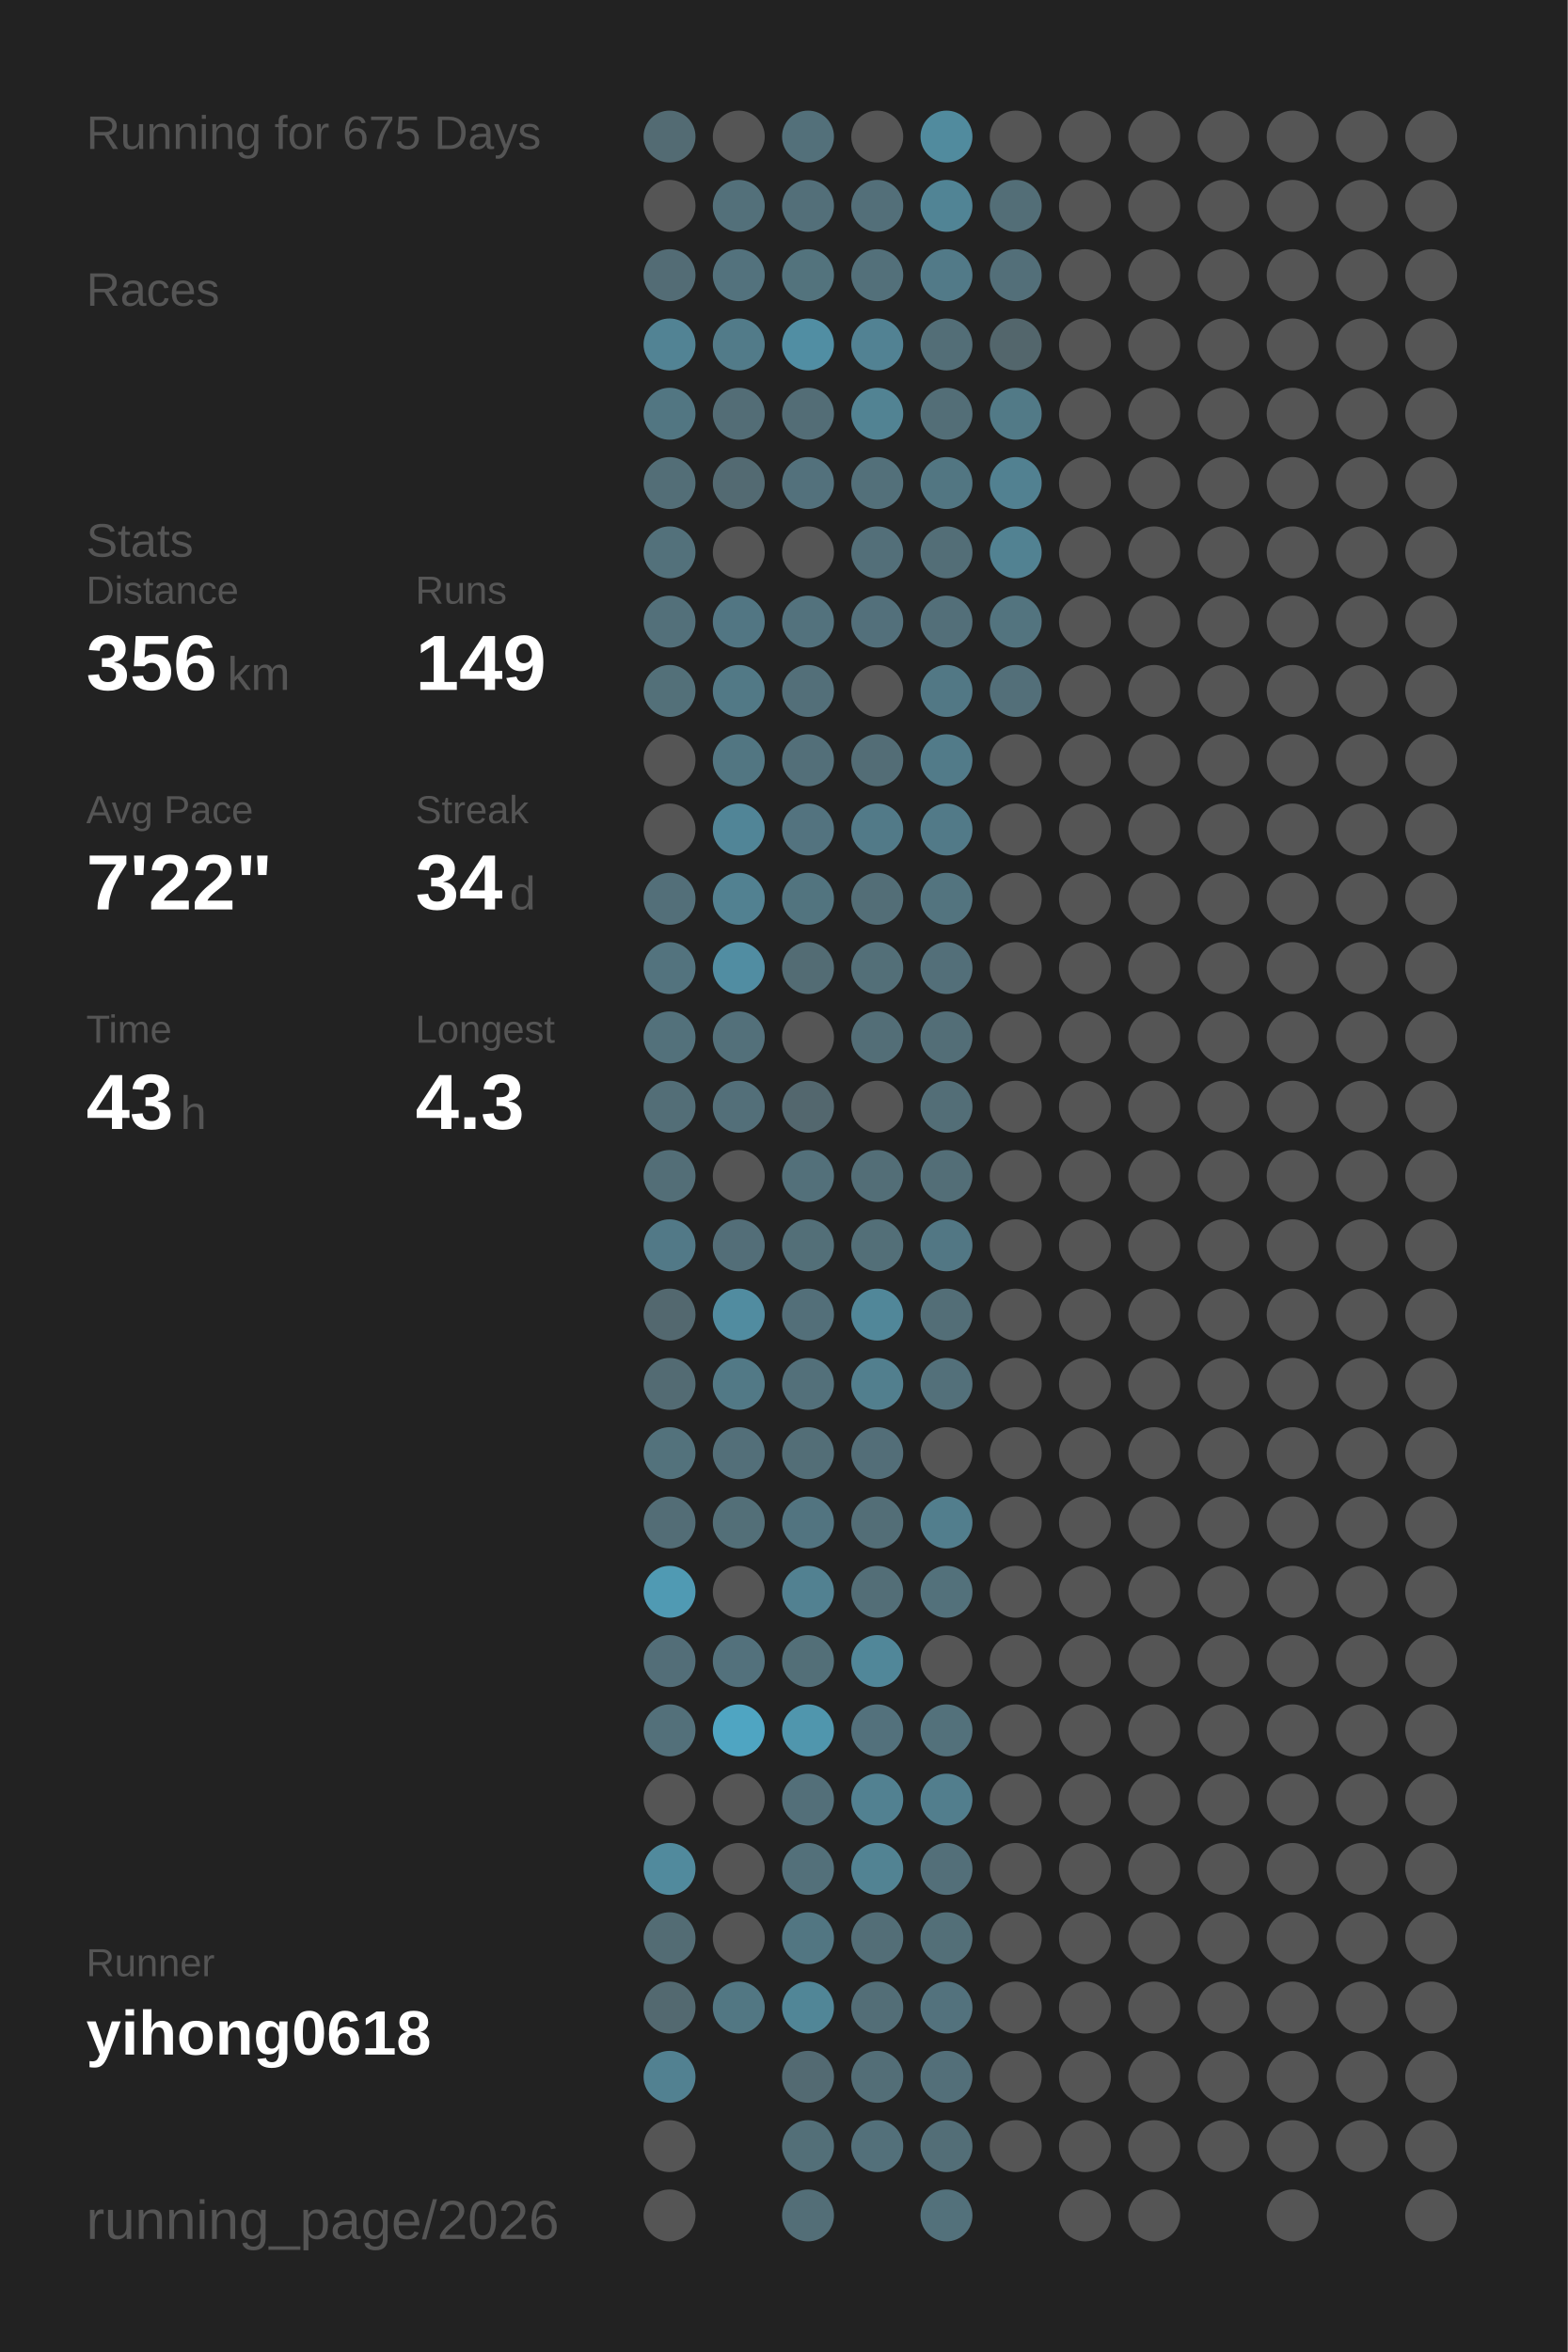
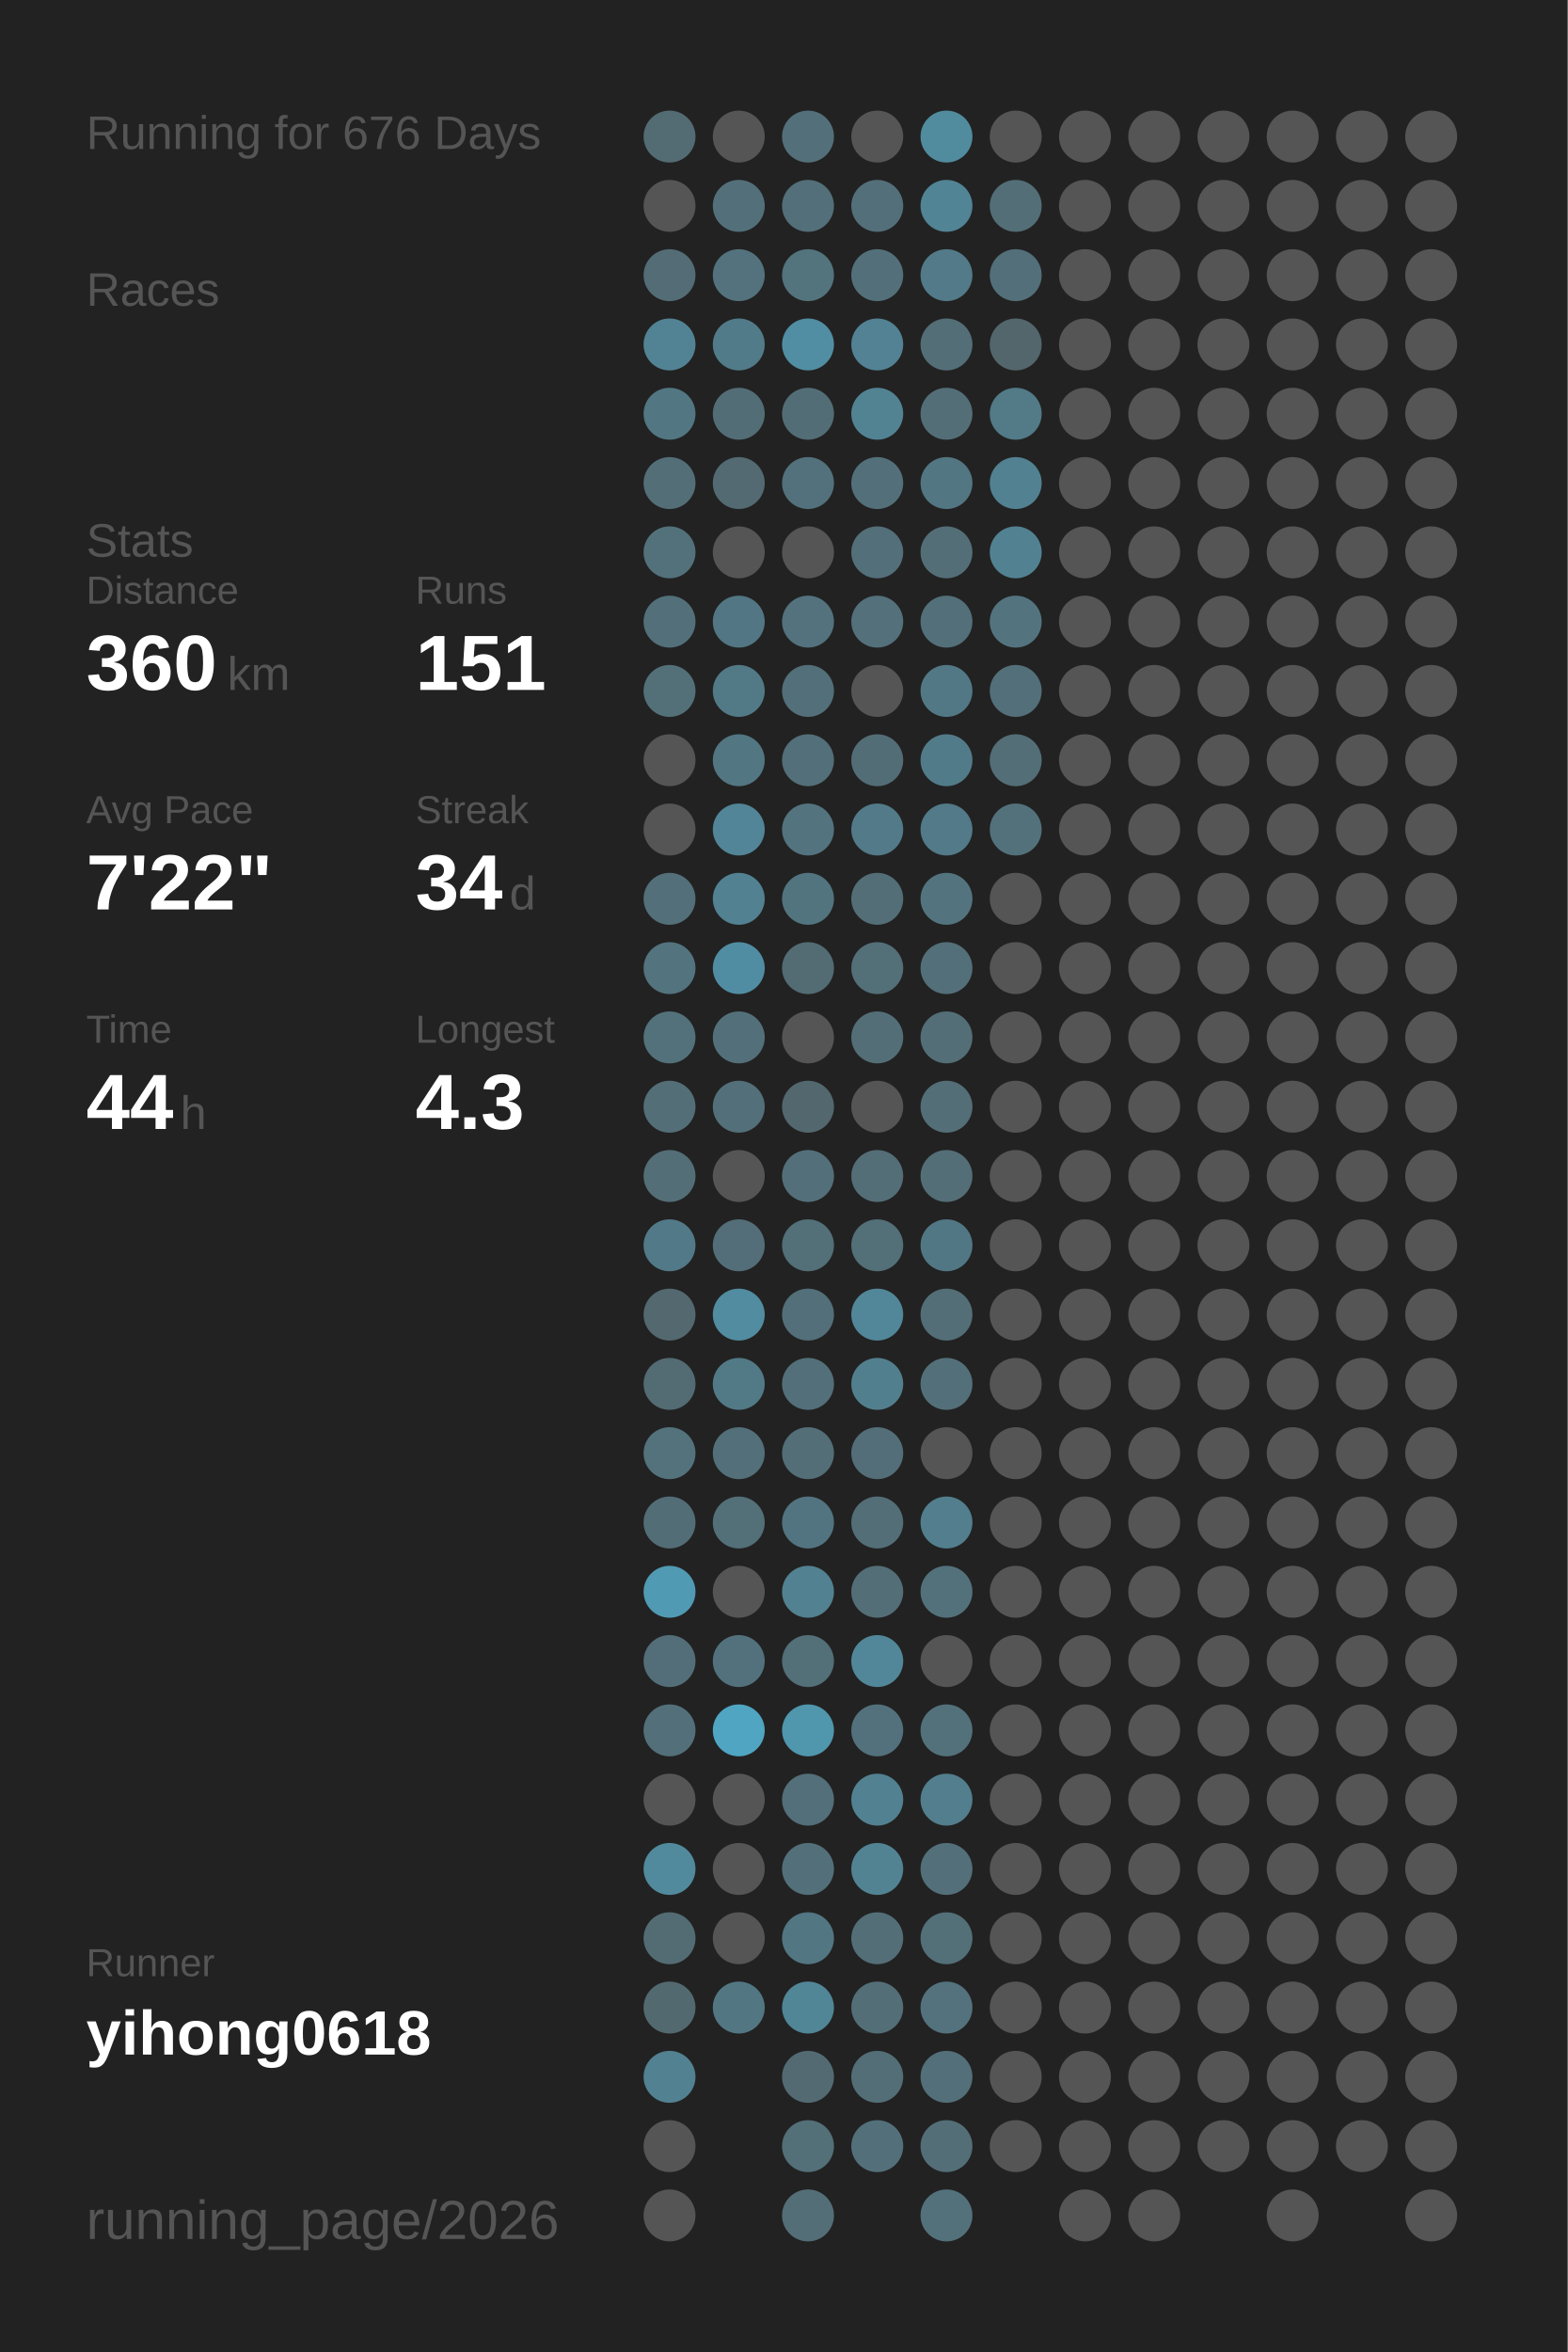
<svg xmlns="http://www.w3.org/2000/svg" baseProfile="full" height="300mm" version="1.1" viewBox="0,0,200,300" width="200mm">
  <defs />
  <rect fill="#222222" height="300" width="200" x="0" y="0" />
-   <text fill="#555555" style="font-size:6px; font-family:Arial;" x="11" y="19">Running for 675 Days</text>
+   <text fill="#555555" style="font-size:6px; font-family:Arial;" x="11" y="19">Running for 676 Days</text>
  <text fill="#555555" style="font-size:6px; font-family:Arial;" x="11" y="39">Races</text>
  <text fill="#555555" style="font-size:6px; font-family:Arial;" x="11" y="71">Stats</text>
  <text fill="#555555" style="font-size:5px; font-family:Arial;" x="11" y="77">Distance</text>
-   <text fill="#FFFFFF" style="font-size:10px; font-family:Arial; font-weight:bold;" x="11" y="88">356</text>
+   <text fill="#FFFFFF" style="font-size:10px; font-family:Arial; font-weight:bold;" x="11" y="88">360</text>
  <text fill="#555555" style="font-size:6px; font-family:Arial;" x="29" y="88">km</text>
  <text fill="#555555" style="font-size:5px; font-family:Arial;" x="53" y="77">Runs</text>
-   <text fill="#FFFFFF" style="font-size:10px; font-family:Arial; font-weight:bold;" x="53" y="88">149</text>
+   <text fill="#FFFFFF" style="font-size:10px; font-family:Arial; font-weight:bold;" x="53" y="88">151</text>
  <text fill="#555555" style="font-size:5px; font-family:Arial;" x="11" y="105">Avg Pace</text>
  <text fill="#FFFFFF" style="font-size:10px; font-family:Arial; font-weight:bold;" x="11" y="116">7'22"</text>
  <text fill="#555555" style="font-size:5px; font-family:Arial;" x="53" y="105">Streak</text>
  <text fill="#FFFFFF" style="font-size:10px; font-family:Arial; font-weight:bold;" x="53" y="116">34</text>
  <text fill="#555555" style="font-size:6px; font-family:Arial;" x="65" y="116">d</text>
  <text fill="#555555" style="font-size:5px; font-family:Arial;" x="11" y="133">Time</text>
-   <text fill="#FFFFFF" style="font-size:10px; font-family:Arial; font-weight:bold;" x="11" y="144">43</text>
+   <text fill="#FFFFFF" style="font-size:10px; font-family:Arial; font-weight:bold;" x="11" y="144">44</text>
  <text fill="#555555" style="font-size:6px; font-family:Arial;" x="23" y="144">h</text>
  <text fill="#555555" style="font-size:5px; font-family:Arial;" x="53" y="133">Longest</text>
  <text fill="#FFFFFF" style="font-size:10px; font-family:Arial; font-weight:bold;" x="53" y="144">4.3</text>
  <text fill="#555555" style="font-size:5px; font-family:Arial;" x="11" y="252.065">Runner</text>
  <text fill="#FFFFFF" style="font-size:8px; font-family:Arial; font-weight:bold;" x="11" y="262.065">yihong0618</text>
  <text fill="#555555" style="font-size:7px; font-family:Arial;" x="11" y="285.581">running_page/2026</text>
  <circle cx="85.417" cy="17.419" fill="#536b73" r="3.312" />
  <circle cx="85.417" cy="26.258" fill="#555555" r="3.312" />
  <circle cx="85.417" cy="35.097" fill="#536c75" r="3.312" />
  <circle cx="85.417" cy="43.935" fill="#528394" r="3.312" />
  <circle cx="85.417" cy="52.774" fill="#527682" r="3.312" />
  <circle cx="85.417" cy="61.613" fill="#536e77" r="3.312" />
  <circle cx="85.417" cy="70.452" fill="#53717b" r="3.312" />
  <circle cx="85.417" cy="79.29" fill="#53707a" r="3.312" />
  <circle cx="85.417" cy="88.129" fill="#537079" r="3.312" />
  <circle cx="85.417" cy="96.968" fill="#555555" r="3.312" />
  <circle cx="85.417" cy="105.806" fill="#555555" r="3.312" />
  <circle cx="85.417" cy="114.645" fill="#536f79" r="3.312" />
  <circle cx="85.417" cy="123.484" fill="#53737e" r="3.312" />
  <circle cx="85.417" cy="132.323" fill="#53717b" r="3.312" />
  <circle cx="85.417" cy="141.161" fill="#536e77" r="3.312" />
  <circle cx="85.417" cy="150" fill="#536e77" r="3.312" />
  <circle cx="85.417" cy="158.839" fill="#527987" r="3.312" />
  <circle cx="85.417" cy="167.677" fill="#53686f" r="3.312" />
  <circle cx="85.417" cy="176.516" fill="#536b73" r="3.312" />
  <circle cx="85.417" cy="185.355" fill="#53727c" r="3.312" />
  <circle cx="85.417" cy="194.194" fill="#536d76" r="3.312" />
  <circle cx="85.417" cy="203.032" fill="#509ab3" r="3.312" />
  <circle cx="85.417" cy="211.871" fill="#536e78" r="3.312" />
  <circle cx="85.417" cy="220.71" fill="#53707a" r="3.312" />
  <circle cx="85.417" cy="229.548" fill="#555555" r="3.312" />
  <circle cx="85.417" cy="238.387" fill="#518a9d" r="3.312" />
  <circle cx="85.417" cy="247.226" fill="#536c74" r="3.312" />
  <circle cx="85.417" cy="256.065" fill="#536970" r="3.312" />
  <circle cx="85.417" cy="264.903" fill="#528191" r="3.312" />
  <circle cx="85.417" cy="273.742" fill="#555555" r="3.312" />
  <circle cx="85.417" cy="282.581" fill="#555555" r="3.312" />
  <circle cx="94.25" cy="17.419" fill="#555555" r="3.312" />
  <circle cx="94.25" cy="26.258" fill="#53707a" r="3.312" />
  <circle cx="94.25" cy="35.097" fill="#53727d" r="3.312" />
  <circle cx="94.25" cy="43.935" fill="#527b89" r="3.312" />
  <circle cx="94.25" cy="52.774" fill="#536d76" r="3.312" />
  <circle cx="94.25" cy="61.613" fill="#536a72" r="3.312" />
  <circle cx="94.25" cy="70.452" fill="#555555" r="3.312" />
  <circle cx="94.25" cy="79.29" fill="#527683" r="3.312" />
  <circle cx="94.25" cy="88.129" fill="#527986" r="3.312" />
  <circle cx="94.25" cy="96.968" fill="#527682" r="3.312" />
  <circle cx="94.25" cy="105.806" fill="#518597" r="3.312" />
  <circle cx="94.25" cy="114.645" fill="#528191" r="3.312" />
  <circle cx="94.25" cy="123.484" fill="#518da2" r="3.312" />
  <circle cx="94.25" cy="132.323" fill="#53707a" r="3.312" />
  <circle cx="94.25" cy="141.161" fill="#536f79" r="3.312" />
  <circle cx="94.25" cy="150" fill="#555555" r="3.312" />
  <circle cx="94.25" cy="158.839" fill="#536e78" r="3.312" />
  <circle cx="94.25" cy="167.677" fill="#518ca0" r="3.312" />
  <circle cx="94.25" cy="176.516" fill="#527986" r="3.312" />
  <circle cx="94.25" cy="185.355" fill="#536f79" r="3.312" />
  <circle cx="94.25" cy="194.194" fill="#536f78" r="3.312" />
  <circle cx="94.25" cy="203.032" fill="#555555" r="3.312" />
  <circle cx="94.25" cy="211.871" fill="#53717c" r="3.312" />
  <circle cx="94.25" cy="220.71" fill="#4fa5c2" r="3.312" />
  <circle cx="94.25" cy="229.548" fill="#555555" r="3.312" />
  <circle cx="94.25" cy="238.387" fill="#555555" r="3.312" />
  <circle cx="94.25" cy="247.226" fill="#555555" r="3.312" />
  <circle cx="94.25" cy="256.065" fill="#527783" r="3.312" />
  <circle cx="103.083" cy="17.419" fill="#53707a" r="3.312" />
  <circle cx="103.083" cy="26.258" fill="#536f79" r="3.312" />
  <circle cx="103.083" cy="35.097" fill="#53737d" r="3.312" />
  <circle cx="103.083" cy="43.935" fill="#518ea3" r="3.312" />
  <circle cx="103.083" cy="52.774" fill="#536d76" r="3.312" />
  <circle cx="103.083" cy="61.613" fill="#53717c" r="3.312" />
  <circle cx="103.083" cy="70.452" fill="#555555" r="3.312" />
  <circle cx="103.083" cy="79.29" fill="#53727d" r="3.312" />
  <circle cx="103.083" cy="88.129" fill="#536f79" r="3.312" />
  <circle cx="103.083" cy="96.968" fill="#536f79" r="3.312" />
  <circle cx="103.083" cy="105.806" fill="#53737f" r="3.312" />
  <circle cx="103.083" cy="114.645" fill="#52747f" r="3.312" />
  <circle cx="103.083" cy="123.484" fill="#536c74" r="3.312" />
  <circle cx="103.083" cy="132.323" fill="#555555" r="3.312" />
  <circle cx="103.083" cy="141.161" fill="#53676e" r="3.312" />
  <circle cx="103.083" cy="150" fill="#53707a" r="3.312" />
  <circle cx="103.083" cy="158.839" fill="#536f78" r="3.312" />
  <circle cx="103.083" cy="167.677" fill="#536f79" r="3.312" />
  <circle cx="103.083" cy="176.516" fill="#53707a" r="3.312" />
  <circle cx="103.083" cy="185.355" fill="#536e77" r="3.312" />
  <circle cx="103.083" cy="194.194" fill="#527480" r="3.312" />
  <circle cx="103.083" cy="203.032" fill="#528191" r="3.312" />
  <circle cx="103.083" cy="211.871" fill="#536f78" r="3.312" />
  <circle cx="103.083" cy="220.71" fill="#5096ad" r="3.312" />
  <circle cx="103.083" cy="229.548" fill="#536f79" r="3.312" />
  <circle cx="103.083" cy="238.387" fill="#53707a" r="3.312" />
  <circle cx="103.083" cy="247.226" fill="#527682" r="3.312" />
  <circle cx="103.083" cy="256.065" fill="#518697" r="3.312" />
  <circle cx="103.083" cy="264.903" fill="#536a72" r="3.312" />
  <circle cx="103.083" cy="273.742" fill="#536f78" r="3.312" />
  <circle cx="103.083" cy="282.581" fill="#536e77" r="3.312" />
  <circle cx="111.917" cy="17.419" fill="#555555" r="3.312" />
  <circle cx="111.917" cy="26.258" fill="#536f79" r="3.312" />
  <circle cx="111.917" cy="35.097" fill="#53707a" r="3.312" />
  <circle cx="111.917" cy="43.935" fill="#528293" r="3.312" />
  <circle cx="111.917" cy="52.774" fill="#528393" r="3.312" />
  <circle cx="111.917" cy="61.613" fill="#53707a" r="3.312" />
  <circle cx="111.917" cy="70.452" fill="#536f79" r="3.312" />
  <circle cx="111.917" cy="79.29" fill="#53707b" r="3.312" />
  <circle cx="111.917" cy="88.129" fill="#555555" r="3.312" />
  <circle cx="111.917" cy="96.968" fill="#536d76" r="3.312" />
  <circle cx="111.917" cy="105.806" fill="#527a88" r="3.312" />
  <circle cx="111.917" cy="114.645" fill="#536e77" r="3.312" />
  <circle cx="111.917" cy="123.484" fill="#536f78" r="3.312" />
  <circle cx="111.917" cy="132.323" fill="#536e77" r="3.312" />
  <circle cx="111.917" cy="141.161" fill="#555555" r="3.312" />
  <circle cx="111.917" cy="150" fill="#536e77" r="3.312" />
  <circle cx="111.917" cy="158.839" fill="#536f78" r="3.312" />
  <circle cx="111.917" cy="167.677" fill="#518799" r="3.312" />
  <circle cx="111.917" cy="176.516" fill="#527f8e" r="3.312" />
  <circle cx="111.917" cy="185.355" fill="#536e78" r="3.312" />
  <circle cx="111.917" cy="194.194" fill="#536e77" r="3.312" />
  <circle cx="111.917" cy="203.032" fill="#536e77" r="3.312" />
  <circle cx="111.917" cy="211.871" fill="#518799" r="3.312" />
  <circle cx="111.917" cy="220.71" fill="#53717c" r="3.312" />
  <circle cx="111.917" cy="229.548" fill="#528191" r="3.312" />
  <circle cx="111.917" cy="238.387" fill="#528393" r="3.312" />
  <circle cx="111.917" cy="247.226" fill="#536e77" r="3.312" />
  <circle cx="111.917" cy="256.065" fill="#536e77" r="3.312" />
  <circle cx="111.917" cy="264.903" fill="#536e77" r="3.312" />
  <circle cx="111.917" cy="273.742" fill="#53707a" r="3.312" />
  <circle cx="120.75" cy="17.419" fill="#518b9e" r="3.312" />
  <circle cx="120.75" cy="26.258" fill="#518495" r="3.312" />
  <circle cx="120.75" cy="35.097" fill="#527a88" r="3.312" />
  <circle cx="120.75" cy="43.935" fill="#536e77" r="3.312" />
  <circle cx="120.75" cy="52.774" fill="#536e77" r="3.312" />
  <circle cx="120.75" cy="61.613" fill="#527682" r="3.312" />
  <circle cx="120.75" cy="70.452" fill="#536e77" r="3.312" />
  <circle cx="120.75" cy="79.29" fill="#536f79" r="3.312" />
  <circle cx="120.75" cy="88.129" fill="#527885" r="3.312" />
  <circle cx="120.75" cy="96.968" fill="#527b89" r="3.312" />
  <circle cx="120.75" cy="105.806" fill="#527a88" r="3.312" />
  <circle cx="120.75" cy="114.645" fill="#53747f" r="3.312" />
  <circle cx="120.75" cy="123.484" fill="#536f79" r="3.312" />
  <circle cx="120.75" cy="132.323" fill="#536e77" r="3.312" />
  <circle cx="120.75" cy="141.161" fill="#536e77" r="3.312" />
  <circle cx="120.75" cy="150" fill="#536e77" r="3.312" />
  <circle cx="120.75" cy="158.839" fill="#527784" r="3.312" />
  <circle cx="120.75" cy="167.677" fill="#536e77" r="3.312" />
  <circle cx="120.75" cy="176.516" fill="#53707a" r="3.312" />
  <circle cx="120.75" cy="185.355" fill="#555555" r="3.312" />
  <circle cx="120.75" cy="194.194" fill="#527e8d" r="3.312" />
  <circle cx="120.75" cy="203.032" fill="#53717b" r="3.312" />
  <circle cx="120.75" cy="211.871" fill="#555555" r="3.312" />
  <circle cx="120.75" cy="220.71" fill="#53717b" r="3.312" />
  <circle cx="120.75" cy="229.548" fill="#527e8d" r="3.312" />
  <circle cx="120.75" cy="238.387" fill="#536f79" r="3.312" />
  <circle cx="120.75" cy="247.226" fill="#536f78" r="3.312" />
  <circle cx="120.75" cy="256.065" fill="#53727d" r="3.312" />
  <circle cx="120.75" cy="264.903" fill="#536f79" r="3.312" />
  <circle cx="120.75" cy="273.742" fill="#536e77" r="3.312" />
  <circle cx="120.75" cy="282.581" fill="#53717b" r="3.312" />
  <circle cx="129.583" cy="17.419" fill="#555555" r="3.312" />
  <circle cx="129.583" cy="26.258" fill="#536e77" r="3.312" />
  <circle cx="129.583" cy="35.097" fill="#536f79" r="3.312" />
  <circle cx="129.583" cy="43.935" fill="#53666c" r="3.312" />
  <circle cx="129.583" cy="52.774" fill="#527a87" r="3.312" />
  <circle cx="129.583" cy="61.613" fill="#528191" r="3.312" />
  <circle cx="129.583" cy="70.452" fill="#528292" r="3.312" />
  <circle cx="129.583" cy="79.29" fill="#53747f" r="3.312" />
  <circle cx="129.583" cy="88.129" fill="#536f79" r="3.312" />
-   <circle cx="129.583" cy="96.968" fill="#555555" r="3.312" />
-   <circle cx="129.583" cy="105.806" fill="#555555" r="3.312" />
+   <circle cx="129.583" cy="96.968" fill="#536e77" r="3.312" />
+   <circle cx="129.583" cy="105.806" fill="#53717b" r="3.312" />
  <circle cx="129.583" cy="114.645" fill="#555555" r="3.312" />
  <circle cx="129.583" cy="123.484" fill="#555555" r="3.312" />
  <circle cx="129.583" cy="132.323" fill="#555555" r="3.312" />
  <circle cx="129.583" cy="141.161" fill="#555555" r="3.312" />
  <circle cx="129.583" cy="150" fill="#555555" r="3.312" />
  <circle cx="129.583" cy="158.839" fill="#555555" r="3.312" />
  <circle cx="129.583" cy="167.677" fill="#555555" r="3.312" />
  <circle cx="129.583" cy="176.516" fill="#555555" r="3.312" />
  <circle cx="129.583" cy="185.355" fill="#555555" r="3.312" />
  <circle cx="129.583" cy="194.194" fill="#555555" r="3.312" />
  <circle cx="129.583" cy="203.032" fill="#555555" r="3.312" />
  <circle cx="129.583" cy="211.871" fill="#555555" r="3.312" />
  <circle cx="129.583" cy="220.71" fill="#555555" r="3.312" />
  <circle cx="129.583" cy="229.548" fill="#555555" r="3.312" />
  <circle cx="129.583" cy="238.387" fill="#555555" r="3.312" />
  <circle cx="129.583" cy="247.226" fill="#555555" r="3.312" />
  <circle cx="129.583" cy="256.065" fill="#555555" r="3.312" />
  <circle cx="129.583" cy="264.903" fill="#555555" r="3.312" />
  <circle cx="129.583" cy="273.742" fill="#555555" r="3.312" />
  <circle cx="138.417" cy="17.419" fill="#555555" r="3.312" />
  <circle cx="138.417" cy="26.258" fill="#555555" r="3.312" />
  <circle cx="138.417" cy="35.097" fill="#555555" r="3.312" />
  <circle cx="138.417" cy="43.935" fill="#555555" r="3.312" />
  <circle cx="138.417" cy="52.774" fill="#555555" r="3.312" />
  <circle cx="138.417" cy="61.613" fill="#555555" r="3.312" />
  <circle cx="138.417" cy="70.452" fill="#555555" r="3.312" />
  <circle cx="138.417" cy="79.29" fill="#555555" r="3.312" />
  <circle cx="138.417" cy="88.129" fill="#555555" r="3.312" />
  <circle cx="138.417" cy="96.968" fill="#555555" r="3.312" />
  <circle cx="138.417" cy="105.806" fill="#555555" r="3.312" />
  <circle cx="138.417" cy="114.645" fill="#555555" r="3.312" />
  <circle cx="138.417" cy="123.484" fill="#555555" r="3.312" />
  <circle cx="138.417" cy="132.323" fill="#555555" r="3.312" />
  <circle cx="138.417" cy="141.161" fill="#555555" r="3.312" />
  <circle cx="138.417" cy="150" fill="#555555" r="3.312" />
  <circle cx="138.417" cy="158.839" fill="#555555" r="3.312" />
  <circle cx="138.417" cy="167.677" fill="#555555" r="3.312" />
  <circle cx="138.417" cy="176.516" fill="#555555" r="3.312" />
  <circle cx="138.417" cy="185.355" fill="#555555" r="3.312" />
  <circle cx="138.417" cy="194.194" fill="#555555" r="3.312" />
  <circle cx="138.417" cy="203.032" fill="#555555" r="3.312" />
  <circle cx="138.417" cy="211.871" fill="#555555" r="3.312" />
  <circle cx="138.417" cy="220.71" fill="#555555" r="3.312" />
  <circle cx="138.417" cy="229.548" fill="#555555" r="3.312" />
  <circle cx="138.417" cy="238.387" fill="#555555" r="3.312" />
  <circle cx="138.417" cy="247.226" fill="#555555" r="3.312" />
  <circle cx="138.417" cy="256.065" fill="#555555" r="3.312" />
  <circle cx="138.417" cy="264.903" fill="#555555" r="3.312" />
  <circle cx="138.417" cy="273.742" fill="#555555" r="3.312" />
  <circle cx="138.417" cy="282.581" fill="#555555" r="3.312" />
  <circle cx="147.25" cy="17.419" fill="#555555" r="3.312" />
  <circle cx="147.25" cy="26.258" fill="#555555" r="3.312" />
  <circle cx="147.25" cy="35.097" fill="#555555" r="3.312" />
  <circle cx="147.25" cy="43.935" fill="#555555" r="3.312" />
  <circle cx="147.25" cy="52.774" fill="#555555" r="3.312" />
  <circle cx="147.25" cy="61.613" fill="#555555" r="3.312" />
  <circle cx="147.25" cy="70.452" fill="#555555" r="3.312" />
  <circle cx="147.25" cy="79.29" fill="#555555" r="3.312" />
  <circle cx="147.25" cy="88.129" fill="#555555" r="3.312" />
  <circle cx="147.25" cy="96.968" fill="#555555" r="3.312" />
  <circle cx="147.25" cy="105.806" fill="#555555" r="3.312" />
  <circle cx="147.25" cy="114.645" fill="#555555" r="3.312" />
  <circle cx="147.25" cy="123.484" fill="#555555" r="3.312" />
  <circle cx="147.25" cy="132.323" fill="#555555" r="3.312" />
  <circle cx="147.25" cy="141.161" fill="#555555" r="3.312" />
  <circle cx="147.25" cy="150" fill="#555555" r="3.312" />
  <circle cx="147.25" cy="158.839" fill="#555555" r="3.312" />
  <circle cx="147.25" cy="167.677" fill="#555555" r="3.312" />
  <circle cx="147.25" cy="176.516" fill="#555555" r="3.312" />
  <circle cx="147.25" cy="185.355" fill="#555555" r="3.312" />
  <circle cx="147.25" cy="194.194" fill="#555555" r="3.312" />
  <circle cx="147.25" cy="203.032" fill="#555555" r="3.312" />
  <circle cx="147.25" cy="211.871" fill="#555555" r="3.312" />
  <circle cx="147.25" cy="220.71" fill="#555555" r="3.312" />
  <circle cx="147.25" cy="229.548" fill="#555555" r="3.312" />
  <circle cx="147.25" cy="238.387" fill="#555555" r="3.312" />
  <circle cx="147.25" cy="247.226" fill="#555555" r="3.312" />
  <circle cx="147.25" cy="256.065" fill="#555555" r="3.312" />
  <circle cx="147.25" cy="264.903" fill="#555555" r="3.312" />
  <circle cx="147.25" cy="273.742" fill="#555555" r="3.312" />
  <circle cx="147.25" cy="282.581" fill="#555555" r="3.312" />
  <circle cx="156.083" cy="17.419" fill="#555555" r="3.312" />
  <circle cx="156.083" cy="26.258" fill="#555555" r="3.312" />
  <circle cx="156.083" cy="35.097" fill="#555555" r="3.312" />
  <circle cx="156.083" cy="43.935" fill="#555555" r="3.312" />
  <circle cx="156.083" cy="52.774" fill="#555555" r="3.312" />
  <circle cx="156.083" cy="61.613" fill="#555555" r="3.312" />
  <circle cx="156.083" cy="70.452" fill="#555555" r="3.312" />
  <circle cx="156.083" cy="79.29" fill="#555555" r="3.312" />
  <circle cx="156.083" cy="88.129" fill="#555555" r="3.312" />
  <circle cx="156.083" cy="96.968" fill="#555555" r="3.312" />
  <circle cx="156.083" cy="105.806" fill="#555555" r="3.312" />
  <circle cx="156.083" cy="114.645" fill="#555555" r="3.312" />
  <circle cx="156.083" cy="123.484" fill="#555555" r="3.312" />
  <circle cx="156.083" cy="132.323" fill="#555555" r="3.312" />
  <circle cx="156.083" cy="141.161" fill="#555555" r="3.312" />
  <circle cx="156.083" cy="150" fill="#555555" r="3.312" />
  <circle cx="156.083" cy="158.839" fill="#555555" r="3.312" />
  <circle cx="156.083" cy="167.677" fill="#555555" r="3.312" />
  <circle cx="156.083" cy="176.516" fill="#555555" r="3.312" />
  <circle cx="156.083" cy="185.355" fill="#555555" r="3.312" />
  <circle cx="156.083" cy="194.194" fill="#555555" r="3.312" />
  <circle cx="156.083" cy="203.032" fill="#555555" r="3.312" />
  <circle cx="156.083" cy="211.871" fill="#555555" r="3.312" />
  <circle cx="156.083" cy="220.71" fill="#555555" r="3.312" />
  <circle cx="156.083" cy="229.548" fill="#555555" r="3.312" />
  <circle cx="156.083" cy="238.387" fill="#555555" r="3.312" />
  <circle cx="156.083" cy="247.226" fill="#555555" r="3.312" />
  <circle cx="156.083" cy="256.065" fill="#555555" r="3.312" />
  <circle cx="156.083" cy="264.903" fill="#555555" r="3.312" />
  <circle cx="156.083" cy="273.742" fill="#555555" r="3.312" />
  <circle cx="164.917" cy="17.419" fill="#555555" r="3.312" />
  <circle cx="164.917" cy="26.258" fill="#555555" r="3.312" />
  <circle cx="164.917" cy="35.097" fill="#555555" r="3.312" />
  <circle cx="164.917" cy="43.935" fill="#555555" r="3.312" />
  <circle cx="164.917" cy="52.774" fill="#555555" r="3.312" />
  <circle cx="164.917" cy="61.613" fill="#555555" r="3.312" />
  <circle cx="164.917" cy="70.452" fill="#555555" r="3.312" />
  <circle cx="164.917" cy="79.29" fill="#555555" r="3.312" />
  <circle cx="164.917" cy="88.129" fill="#555555" r="3.312" />
  <circle cx="164.917" cy="96.968" fill="#555555" r="3.312" />
  <circle cx="164.917" cy="105.806" fill="#555555" r="3.312" />
  <circle cx="164.917" cy="114.645" fill="#555555" r="3.312" />
  <circle cx="164.917" cy="123.484" fill="#555555" r="3.312" />
  <circle cx="164.917" cy="132.323" fill="#555555" r="3.312" />
  <circle cx="164.917" cy="141.161" fill="#555555" r="3.312" />
  <circle cx="164.917" cy="150" fill="#555555" r="3.312" />
  <circle cx="164.917" cy="158.839" fill="#555555" r="3.312" />
  <circle cx="164.917" cy="167.677" fill="#555555" r="3.312" />
  <circle cx="164.917" cy="176.516" fill="#555555" r="3.312" />
  <circle cx="164.917" cy="185.355" fill="#555555" r="3.312" />
  <circle cx="164.917" cy="194.194" fill="#555555" r="3.312" />
  <circle cx="164.917" cy="203.032" fill="#555555" r="3.312" />
  <circle cx="164.917" cy="211.871" fill="#555555" r="3.312" />
  <circle cx="164.917" cy="220.71" fill="#555555" r="3.312" />
  <circle cx="164.917" cy="229.548" fill="#555555" r="3.312" />
  <circle cx="164.917" cy="238.387" fill="#555555" r="3.312" />
  <circle cx="164.917" cy="247.226" fill="#555555" r="3.312" />
  <circle cx="164.917" cy="256.065" fill="#555555" r="3.312" />
  <circle cx="164.917" cy="264.903" fill="#555555" r="3.312" />
  <circle cx="164.917" cy="273.742" fill="#555555" r="3.312" />
  <circle cx="164.917" cy="282.581" fill="#555555" r="3.312" />
  <circle cx="173.75" cy="17.419" fill="#555555" r="3.312" />
  <circle cx="173.75" cy="26.258" fill="#555555" r="3.312" />
  <circle cx="173.75" cy="35.097" fill="#555555" r="3.312" />
  <circle cx="173.75" cy="43.935" fill="#555555" r="3.312" />
  <circle cx="173.75" cy="52.774" fill="#555555" r="3.312" />
  <circle cx="173.75" cy="61.613" fill="#555555" r="3.312" />
  <circle cx="173.75" cy="70.452" fill="#555555" r="3.312" />
  <circle cx="173.75" cy="79.29" fill="#555555" r="3.312" />
  <circle cx="173.75" cy="88.129" fill="#555555" r="3.312" />
  <circle cx="173.75" cy="96.968" fill="#555555" r="3.312" />
  <circle cx="173.75" cy="105.806" fill="#555555" r="3.312" />
  <circle cx="173.75" cy="114.645" fill="#555555" r="3.312" />
  <circle cx="173.75" cy="123.484" fill="#555555" r="3.312" />
  <circle cx="173.75" cy="132.323" fill="#555555" r="3.312" />
  <circle cx="173.75" cy="141.161" fill="#555555" r="3.312" />
  <circle cx="173.75" cy="150" fill="#555555" r="3.312" />
  <circle cx="173.75" cy="158.839" fill="#555555" r="3.312" />
  <circle cx="173.75" cy="167.677" fill="#555555" r="3.312" />
  <circle cx="173.75" cy="176.516" fill="#555555" r="3.312" />
  <circle cx="173.75" cy="185.355" fill="#555555" r="3.312" />
  <circle cx="173.75" cy="194.194" fill="#555555" r="3.312" />
  <circle cx="173.75" cy="203.032" fill="#555555" r="3.312" />
  <circle cx="173.75" cy="211.871" fill="#555555" r="3.312" />
  <circle cx="173.75" cy="220.71" fill="#555555" r="3.312" />
  <circle cx="173.75" cy="229.548" fill="#555555" r="3.312" />
  <circle cx="173.75" cy="238.387" fill="#555555" r="3.312" />
  <circle cx="173.75" cy="247.226" fill="#555555" r="3.312" />
  <circle cx="173.75" cy="256.065" fill="#555555" r="3.312" />
  <circle cx="173.75" cy="264.903" fill="#555555" r="3.312" />
  <circle cx="173.75" cy="273.742" fill="#555555" r="3.312" />
  <circle cx="182.583" cy="17.419" fill="#555555" r="3.312" />
  <circle cx="182.583" cy="26.258" fill="#555555" r="3.312" />
  <circle cx="182.583" cy="35.097" fill="#555555" r="3.312" />
  <circle cx="182.583" cy="43.935" fill="#555555" r="3.312" />
  <circle cx="182.583" cy="52.774" fill="#555555" r="3.312" />
  <circle cx="182.583" cy="61.613" fill="#555555" r="3.312" />
  <circle cx="182.583" cy="70.452" fill="#555555" r="3.312" />
  <circle cx="182.583" cy="79.29" fill="#555555" r="3.312" />
  <circle cx="182.583" cy="88.129" fill="#555555" r="3.312" />
  <circle cx="182.583" cy="96.968" fill="#555555" r="3.312" />
  <circle cx="182.583" cy="105.806" fill="#555555" r="3.312" />
  <circle cx="182.583" cy="114.645" fill="#555555" r="3.312" />
  <circle cx="182.583" cy="123.484" fill="#555555" r="3.312" />
  <circle cx="182.583" cy="132.323" fill="#555555" r="3.312" />
  <circle cx="182.583" cy="141.161" fill="#555555" r="3.312" />
  <circle cx="182.583" cy="150" fill="#555555" r="3.312" />
  <circle cx="182.583" cy="158.839" fill="#555555" r="3.312" />
  <circle cx="182.583" cy="167.677" fill="#555555" r="3.312" />
  <circle cx="182.583" cy="176.516" fill="#555555" r="3.312" />
  <circle cx="182.583" cy="185.355" fill="#555555" r="3.312" />
  <circle cx="182.583" cy="194.194" fill="#555555" r="3.312" />
  <circle cx="182.583" cy="203.032" fill="#555555" r="3.312" />
  <circle cx="182.583" cy="211.871" fill="#555555" r="3.312" />
  <circle cx="182.583" cy="220.71" fill="#555555" r="3.312" />
  <circle cx="182.583" cy="229.548" fill="#555555" r="3.312" />
  <circle cx="182.583" cy="238.387" fill="#555555" r="3.312" />
  <circle cx="182.583" cy="247.226" fill="#555555" r="3.312" />
  <circle cx="182.583" cy="256.065" fill="#555555" r="3.312" />
  <circle cx="182.583" cy="264.903" fill="#555555" r="3.312" />
  <circle cx="182.583" cy="273.742" fill="#555555" r="3.312" />
  <circle cx="182.583" cy="282.581" fill="#555555" r="3.312" />
</svg>
